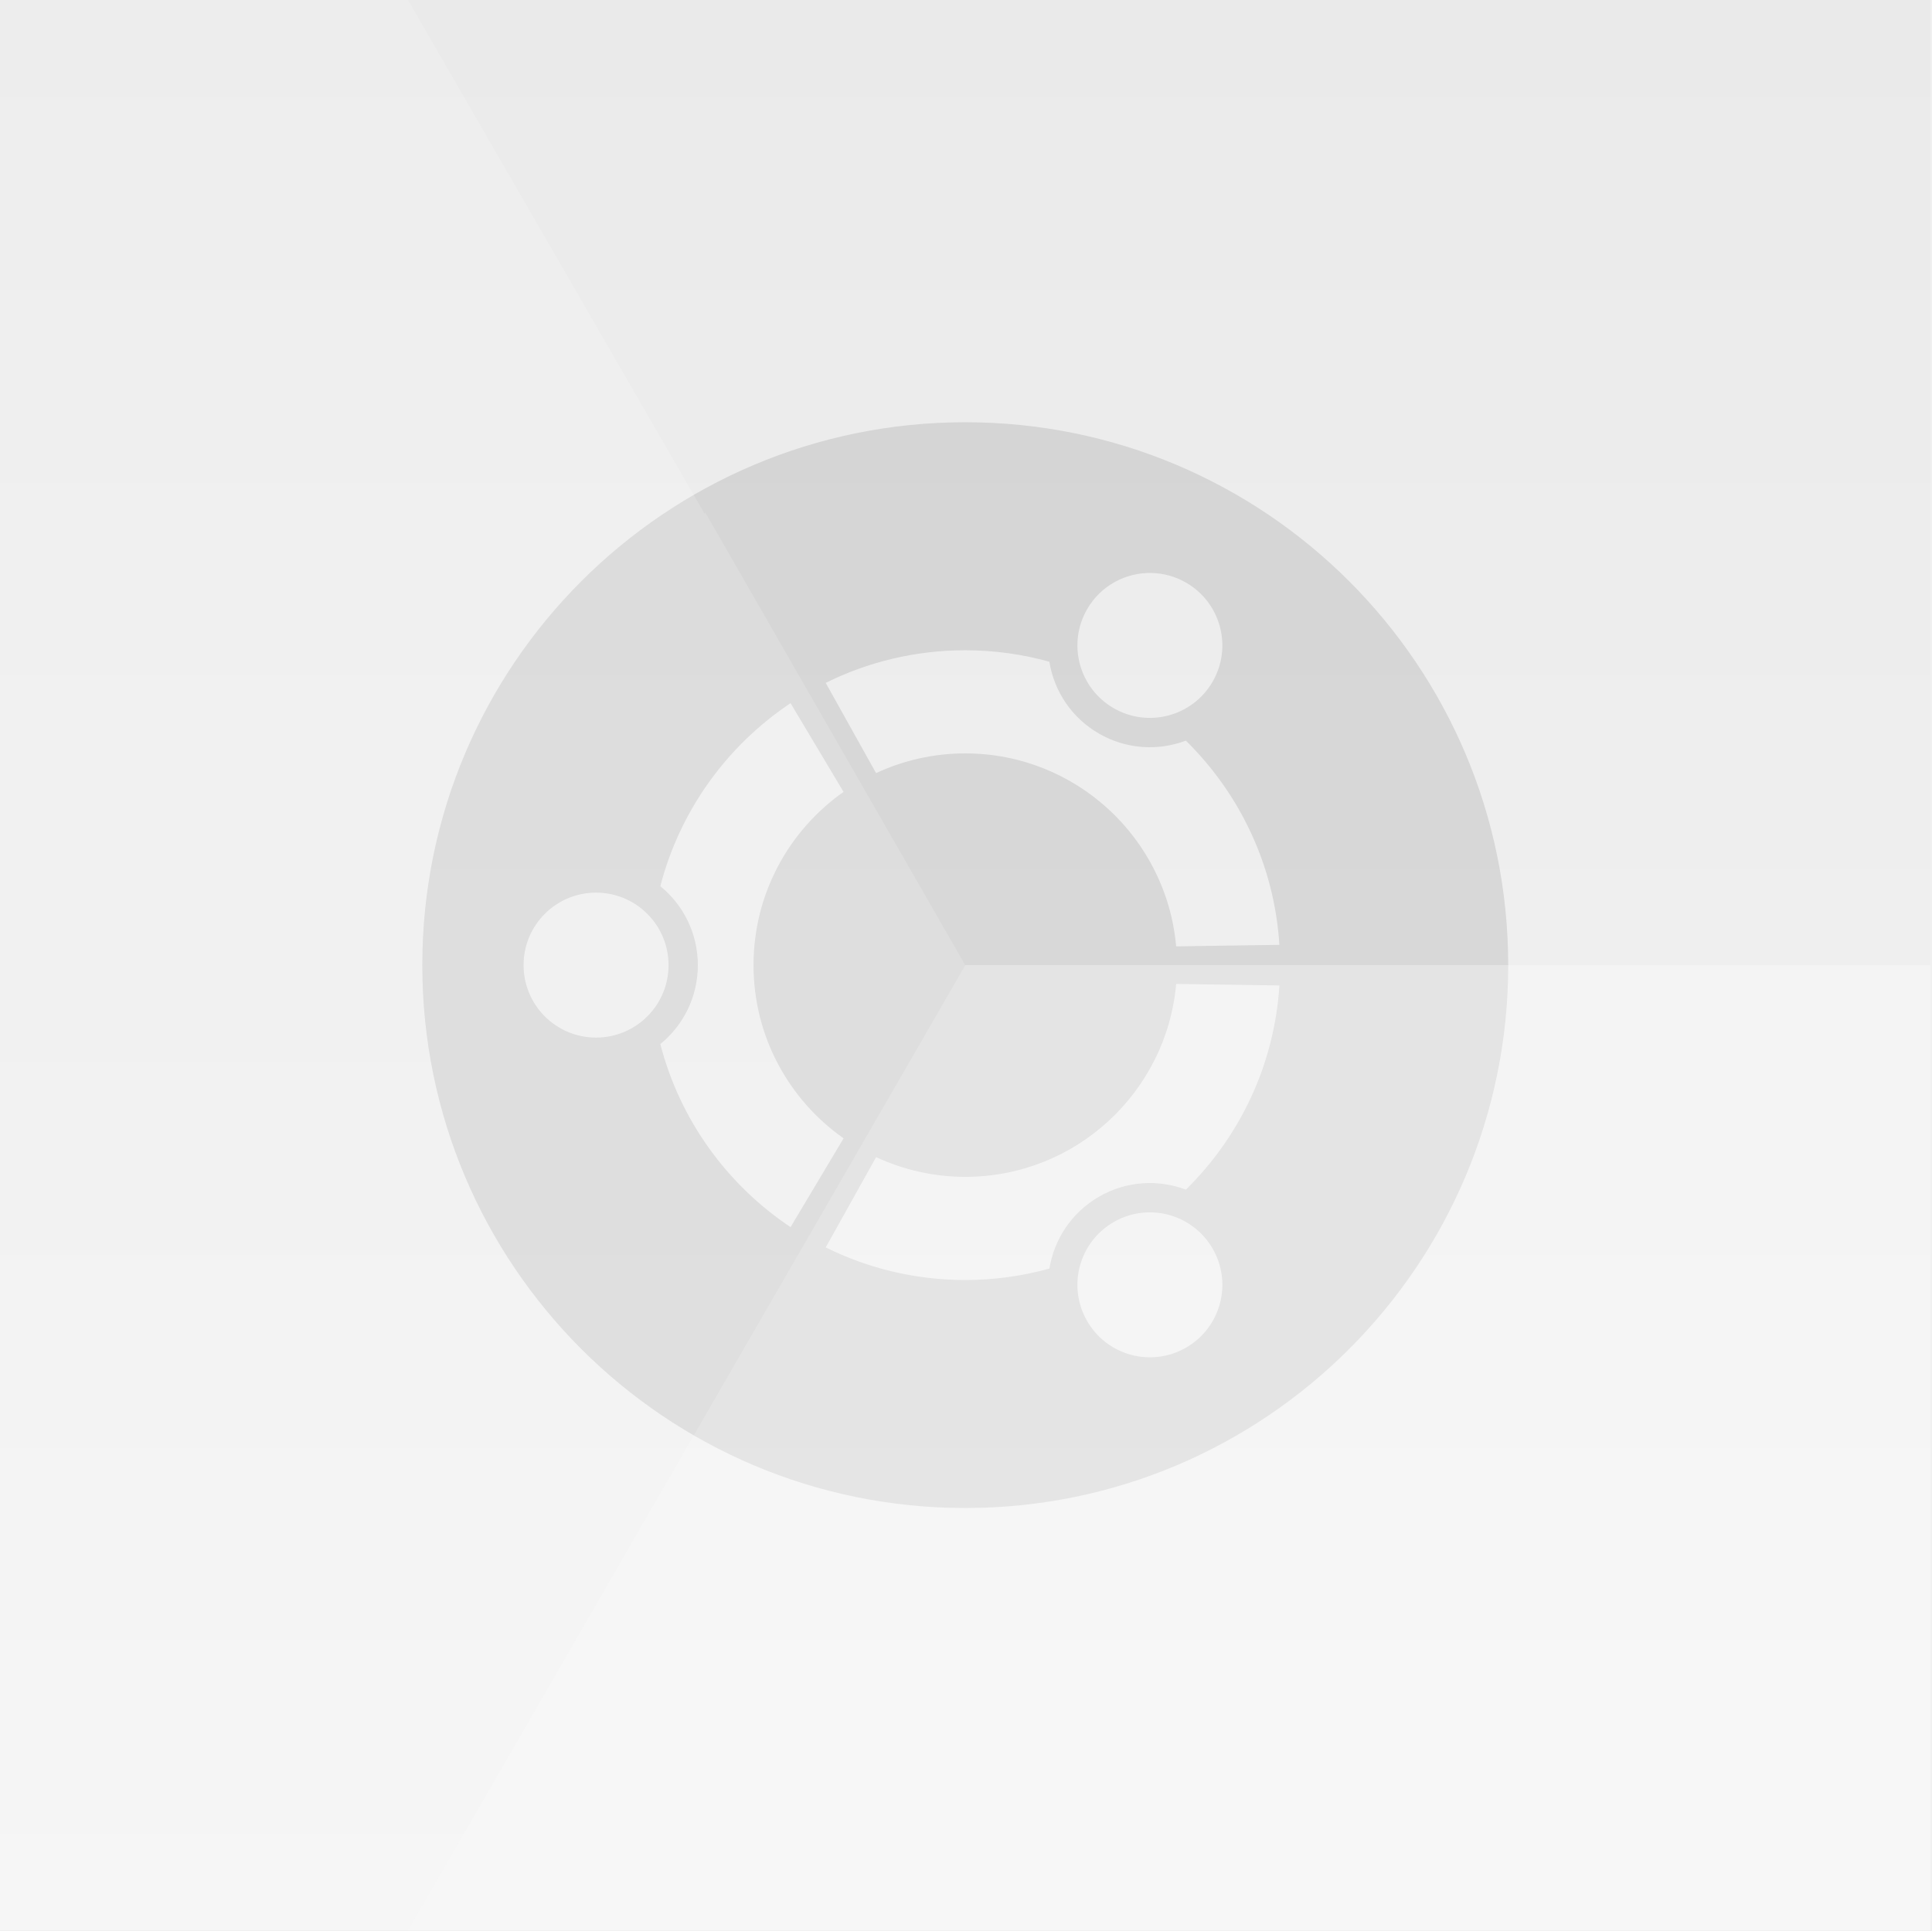
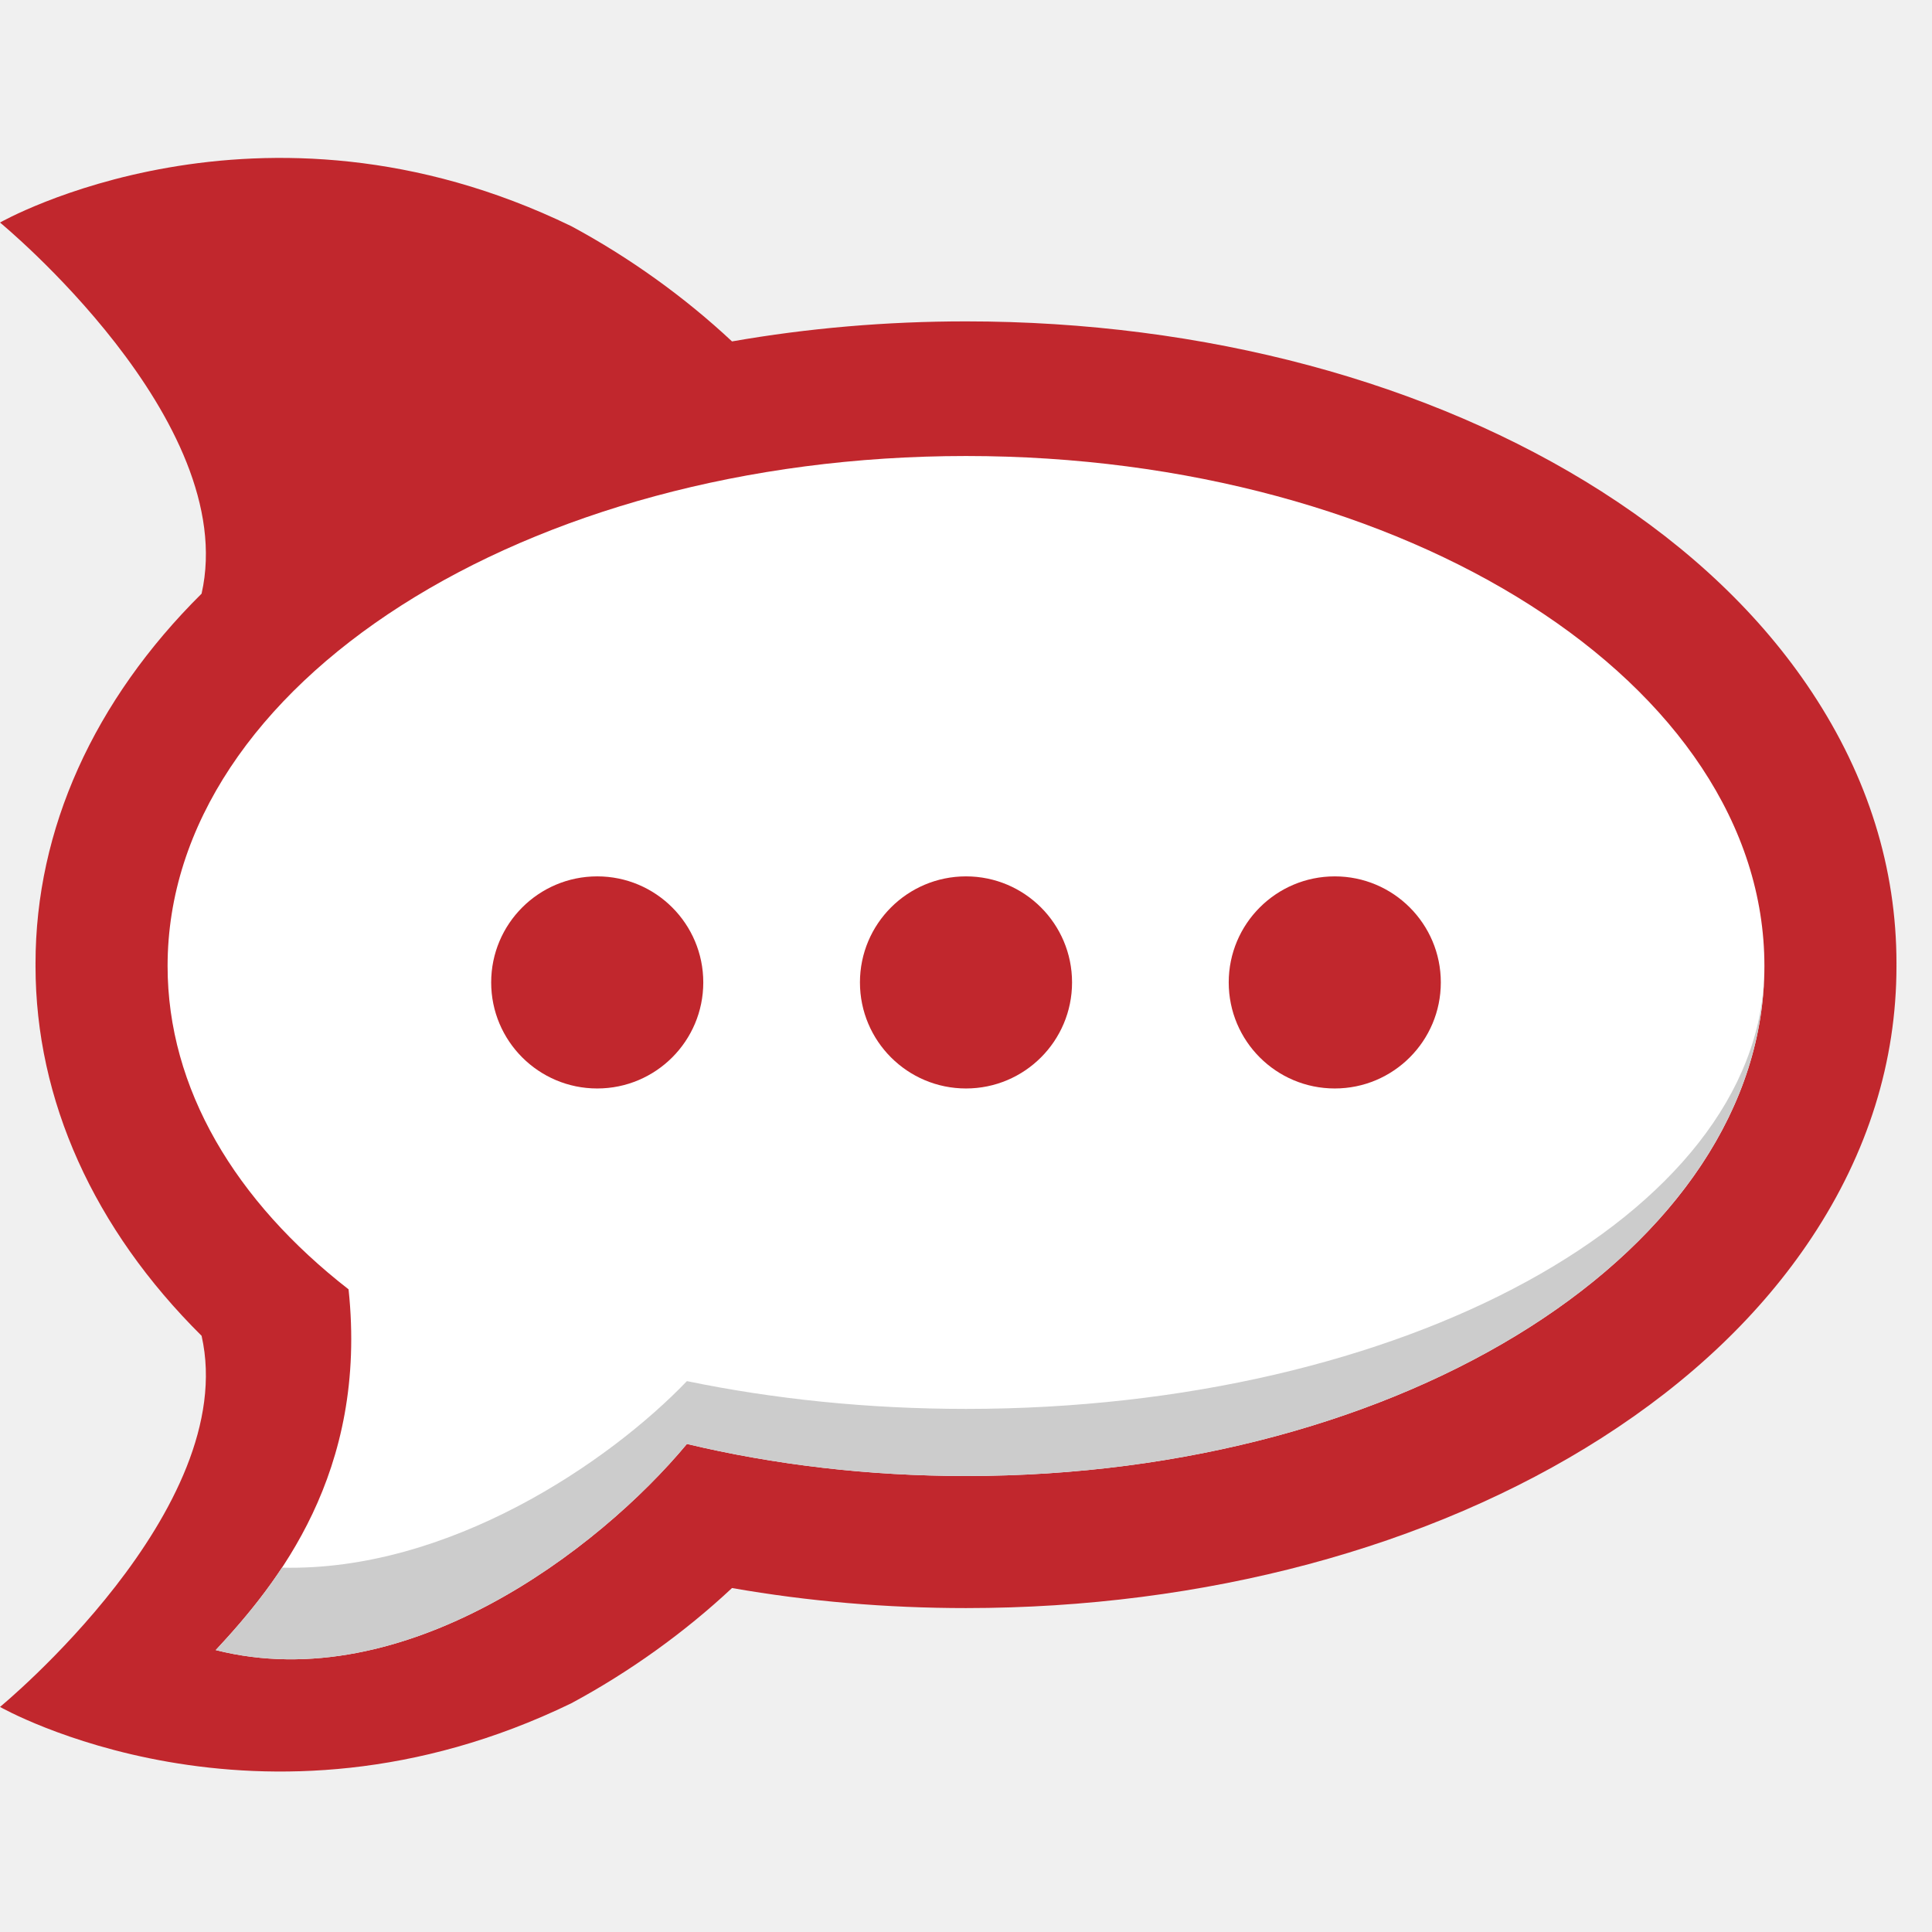
- <svg xmlns="http://www.w3.org/2000/svg" width="512.4" height="512" viewBox="0 0 512.4 512">
-   <linearGradient id="a" gradientUnits="userSpaceOnUse" x1="172" y1="472.48" x2="172" y2="-3.52" gradientTransform="matrix(1 0 0 -1.0756 84 508.215)">
-     <stop offset="0" stop-color="#EAEAEA" />
-     <stop offset="1" stop-color="#F4F4F4" />
-   </linearGradient>
-   <path fill="url(#a)" d="M0 0h512v512H0z" />
-   <path opacity=".1" d="M256 112c-79.53 0-144 64.47-144 144s64.47 144 144 144 144-64.47 144-144-64.47-144-144-144zm49.48 39.98c3.1.08 6.22.91 9.1 2.57 9.2 5.31 12.34 17.07 7.03 26.26-5.31 9.2-17.06 12.34-26.25 7.03-9.19-5.3-12.34-17.06-7.04-26.25 3.64-6.32 10.34-9.79 17.16-9.61zM256 172.48c7.73 0 15.21 1.07 22.31 3.04 1.25 7.73 5.84 14.84 13.15 19.06 7.3 4.21 15.74 4.63 23.05 1.87 14.22 13.98 23.47 32.99 24.81 54.17l-27.39.4c-2.53-28.69-26.6-51.18-55.93-51.18-8.45 0-16.47 1.88-23.65 5.23l-13.36-23.94c11.15-5.53 23.72-8.65 37.01-8.65zm-46.33 14.03l14.06 23.54C209.29 220.21 199.85 237 199.85 256c0 19 9.44 35.78 23.88 45.94l-14.06 23.55c-16.83-11.24-29.34-28.43-34.54-48.55 6.07-4.95 9.95-12.49 9.95-20.94 0-8.45-3.88-15.99-9.95-20.94 5.2-20.12 17.72-37.31 34.54-48.55zm-51.58 50.26c10.62 0 19.22 8.61 19.22 19.23 0 10.62-8.6 19.22-19.22 19.22s-19.23-8.6-19.23-19.22c-.01-10.62 8.6-19.23 19.23-19.23zm153.84 24.21l27.4.4c-1.35 21.18-10.6 40.19-24.81 54.17-7.31-2.76-15.75-2.35-23.05 1.87-7.31 4.23-11.89 11.34-13.15 19.06a83.33 83.33 0 0 1-22.31 3.04c-13.29 0-25.85-3.12-37.01-8.65l13.36-23.94c7.19 3.34 15.2 5.23 23.65 5.23 29.33 0 53.4-22.49 55.92-51.18zm-7.48 60.6c6.82-.18 13.51 3.29 17.16 9.61 5.31 9.2 2.16 20.95-7.03 26.25-9.2 5.31-20.95 2.16-26.25-7.04-5.31-9.19-2.16-20.94 7.04-26.25 2.86-1.66 5.98-2.49 9.08-2.57z" />
-   <g fill="#FFF">
-     <path opacity=".3" d="M256 256L108.2 512H512V256H256z" />
-     <path opacity=".15" d="M0 0v512h108.2l76.39-132.31L256 256l-68.91-120-.19.32L108.2 0H0z" />
+ <svg xmlns="http://www.w3.org/2000/svg" version="1.1" id="Layer_5" x="0px" y="0px" width="512px" height="512px" viewBox="0 0 512 512" enable-background="new 0 0 512 512" xml:space="preserve">
+   <path fill="#C1272D" d="M502.586,255.322c0-25.236-7.55-49.436-22.445-71.932c-13.373-20.195-32.109-38.072-55.687-53.132  C378.937,101.182,319.108,85.168,256,85.168c-21.079,0-41.855,1.781-62.009,5.31c-12.504-11.702-27.139-22.232-42.627-30.56  C68.618,19.818,0,58.975,0,58.975s63.798,52.409,53.424,98.35c-28.542,28.313-44.01,62.453-44.01,97.998  c0,0.113,0.006,0.226,0.006,0.34c0,0.113-0.006,0.226-0.006,0.339c0,35.545,15.469,69.685,44.01,97.999  C63.798,399.94,0,452.35,0,452.35s68.618,39.156,151.363-0.943c15.488-8.327,30.124-18.857,42.627-30.56  c20.154,3.528,40.931,5.31,62.009,5.31c63.108,0,122.937-16.014,168.454-45.091c23.577-15.06,42.313-32.937,55.687-53.132  c14.896-22.496,22.445-46.695,22.445-71.932c0-0.113-0.006-0.226-0.006-0.339C502.58,255.548,502.586,255.436,502.586,255.322z" />
+   <path fill="#FFFFFF" d="M256,120.847c116.854,0,211.586,60.509,211.586,135.154c0,74.641-94.731,135.155-211.586,135.155  c-26.019,0-50.937-3.009-73.959-8.495c-23.396,28.147-74.868,67.28-124.869,54.629c16.265-17.47,40.361-46.988,35.201-95.603  c-29.968-23.322-47.959-53.163-47.959-85.686C44.414,181.356,139.145,120.847,256,120.847" />
+   <g>
+     <g>
+       <circle fill="#C1272D" cx="256" cy="260.352" r="28.105" />
+     </g>
+     <g>
+       <circle fill="#C1272D" cx="353.728" cy="260.352" r="28.104" />
+     </g>
+     <g>
+       <circle fill="#C1272D" cx="158.272" cy="260.352" r="28.105" />
+     </g>
+   </g>
+   <g>
+     <path fill="#CCCCCC" d="M256,373.373c-26.019,0-50.937-2.607-73.959-7.362c-20.659,21.54-63.209,50.496-107.307,49.43   c-5.806,8.805-12.121,16.006-17.562,21.85c50,12.651,101.473-26.481,124.869-54.629c23.023,5.486,47.941,8.495,73.959,8.495   c115.917,0,210.048-59.55,211.551-133.364C466.048,321.765,371.917,373.373,256,373.373z" />
  </g>
</svg>
